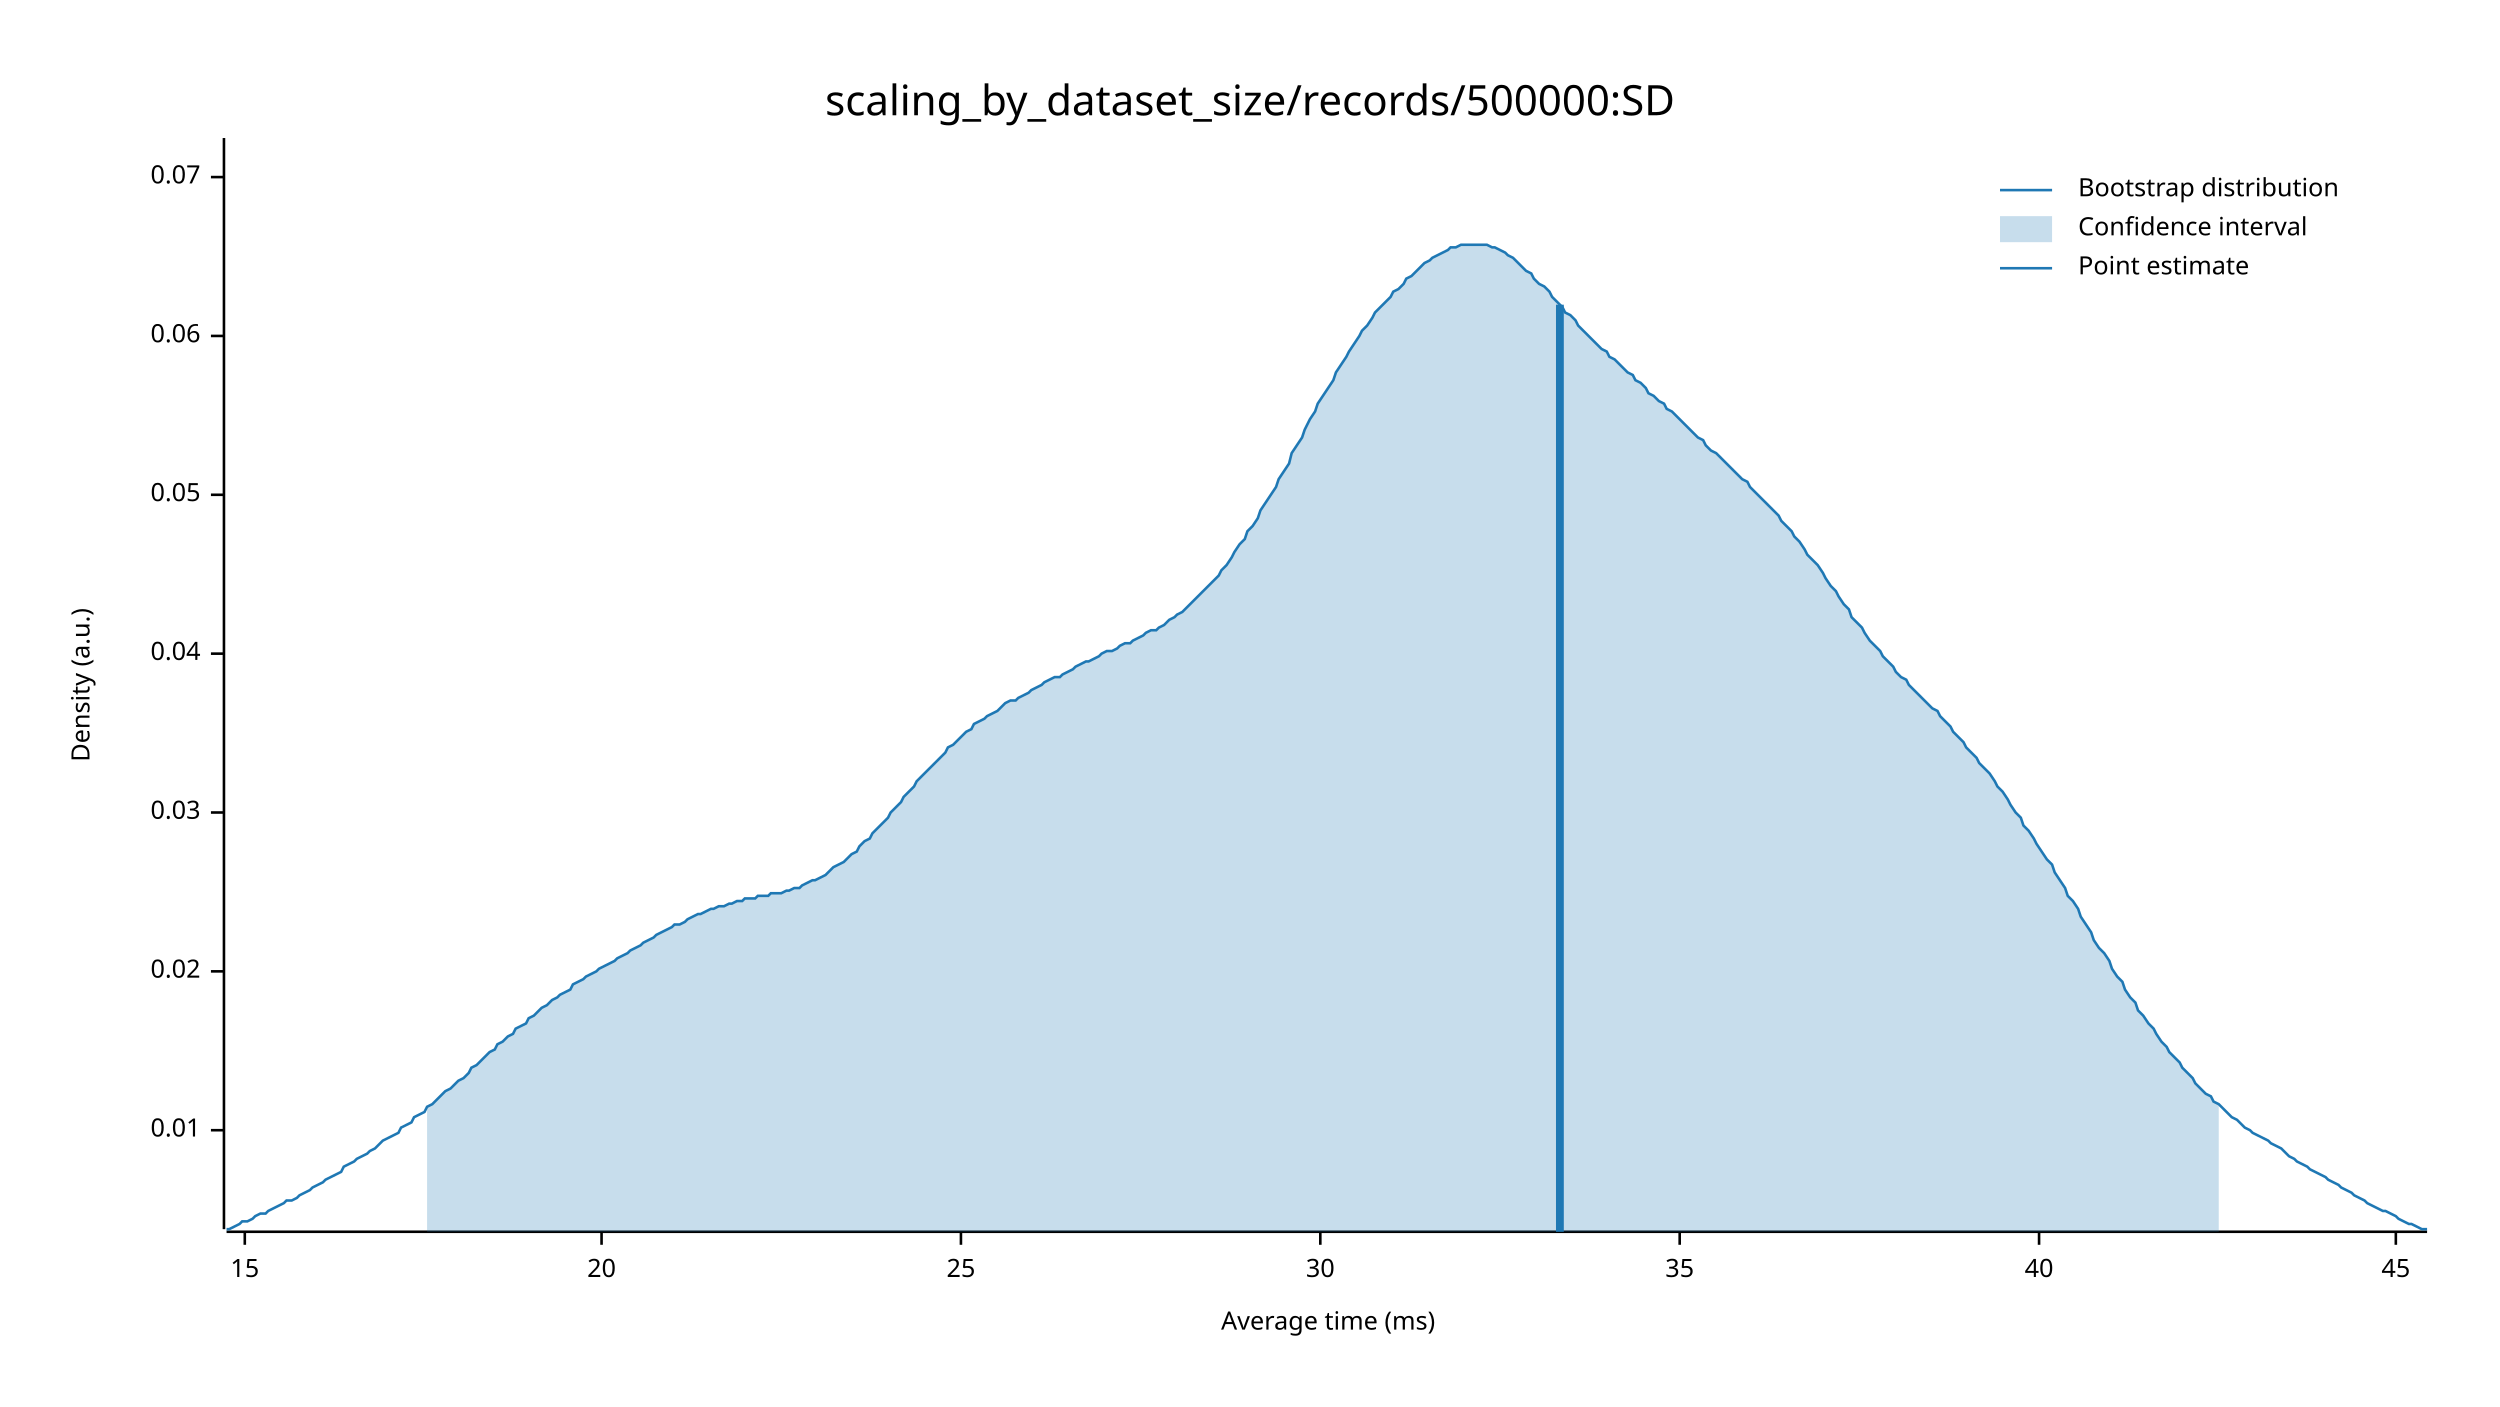
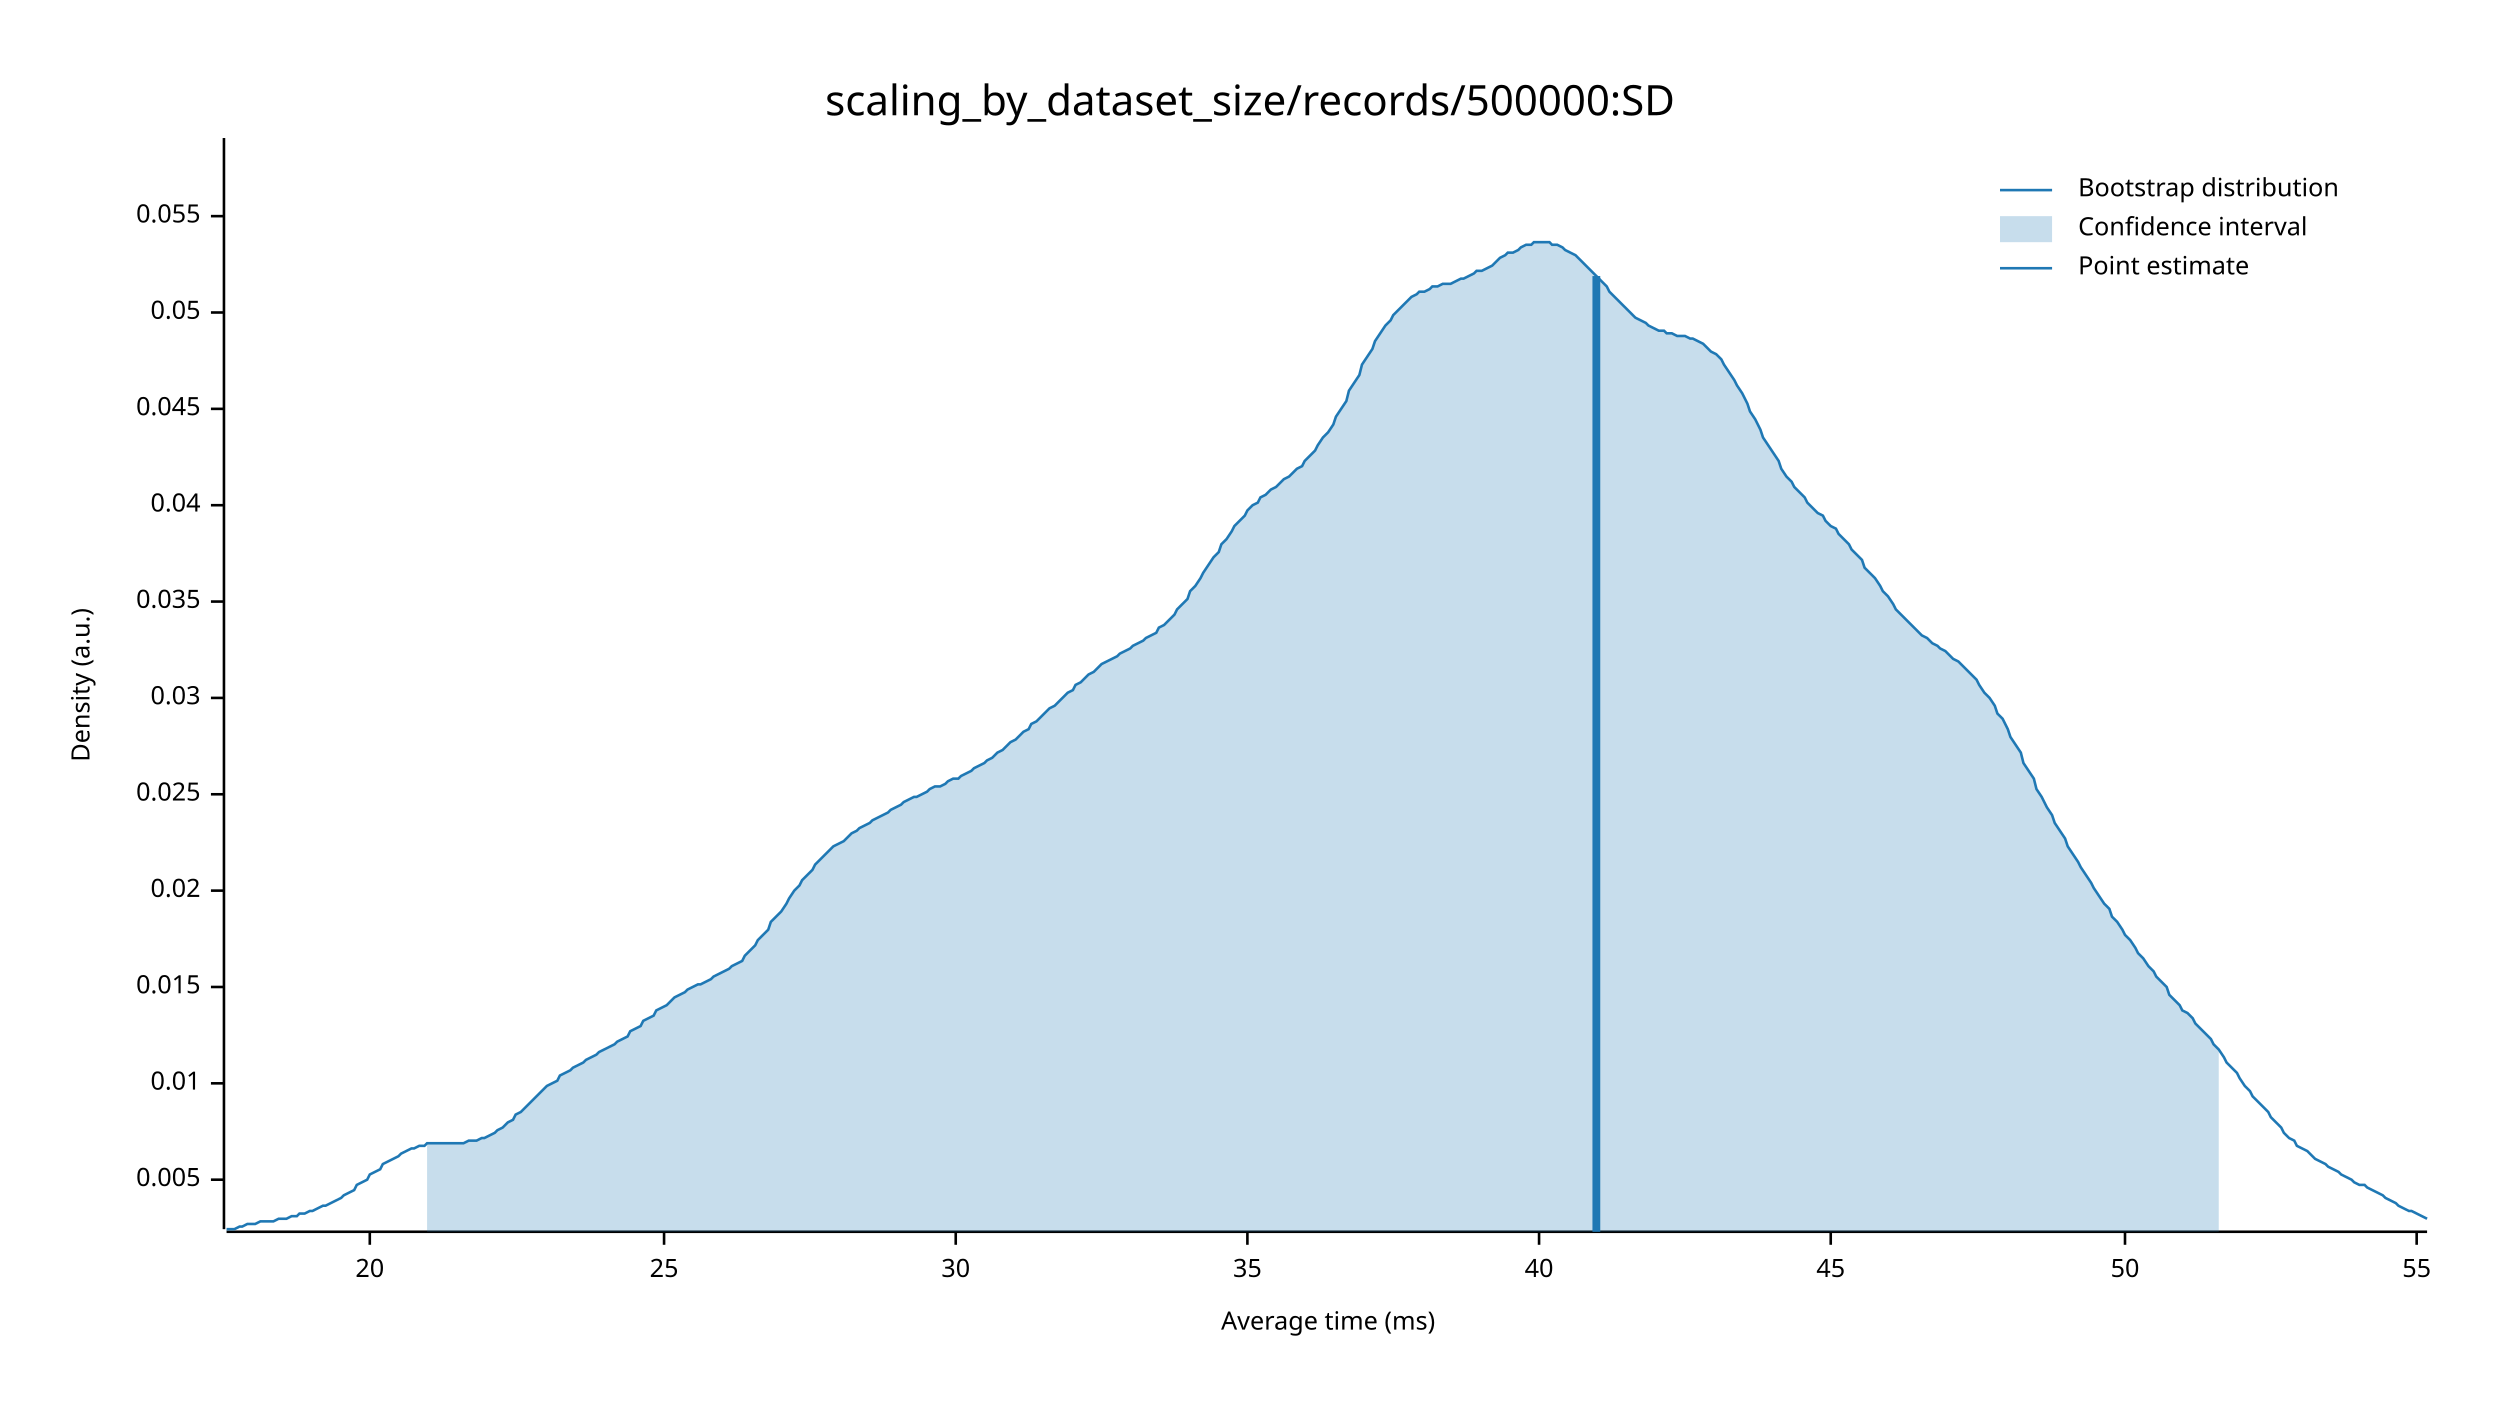
<svg xmlns="http://www.w3.org/2000/svg" width="960" height="540" viewBox="0 0 960 540">
  <text x="480" y="32" dy="0.76em" text-anchor="middle" font-family="sans-serif" font-size="16.129" opacity="1" fill="#000000">
scaling_by_dataset_size/records/500000:SD
</text>
  <text x="27" y="263" dy="0.76em" text-anchor="middle" font-family="sans-serif" font-size="9.677" opacity="1" fill="#000000" transform="rotate(270, 27, 263)">
Density (a.u.)
</text>
  <text x="510" y="513" dy="-0.5ex" text-anchor="middle" font-family="sans-serif" font-size="9.677" opacity="1" fill="#000000">
Average time (ms)
</text>
  <polyline fill="none" opacity="1" stroke="#000000" stroke-width="1" points="86,53 86,472 " />
-   <text x="77" y="434" dy="0.5ex" text-anchor="end" font-family="sans-serif" font-size="9.677" opacity="1" fill="#000000">
+   <text x="77" y="453" dy="0.5ex" text-anchor="end" font-family="sans-serif" font-size="9.677" opacity="1" fill="#000000">
+ 0.005
+ </text>
+   <polyline fill="none" opacity="1" stroke="#000000" stroke-width="1" points="81,453 86,453 " />
+   <text x="77" y="416" dy="0.5ex" text-anchor="end" font-family="sans-serif" font-size="9.677" opacity="1" fill="#000000">
0.01
</text>
-   <polyline fill="none" opacity="1" stroke="#000000" stroke-width="1" points="81,434 86,434 " />
-   <text x="77" y="373" dy="0.5ex" text-anchor="end" font-family="sans-serif" font-size="9.677" opacity="1" fill="#000000">
+   <polyline fill="none" opacity="1" stroke="#000000" stroke-width="1" points="81,416 86,416 " />
+   <text x="77" y="379" dy="0.5ex" text-anchor="end" font-family="sans-serif" font-size="9.677" opacity="1" fill="#000000">
+ 0.015
+ </text>
+   <polyline fill="none" opacity="1" stroke="#000000" stroke-width="1" points="81,379 86,379 " />
+   <text x="77" y="342" dy="0.5ex" text-anchor="end" font-family="sans-serif" font-size="9.677" opacity="1" fill="#000000">
0.02
</text>
-   <polyline fill="none" opacity="1" stroke="#000000" stroke-width="1" points="81,373 86,373 " />
-   <text x="77" y="312" dy="0.5ex" text-anchor="end" font-family="sans-serif" font-size="9.677" opacity="1" fill="#000000">
+   <polyline fill="none" opacity="1" stroke="#000000" stroke-width="1" points="81,342 86,342 " />
+   <text x="77" y="305" dy="0.5ex" text-anchor="end" font-family="sans-serif" font-size="9.677" opacity="1" fill="#000000">
+ 0.025
+ </text>
+   <polyline fill="none" opacity="1" stroke="#000000" stroke-width="1" points="81,305 86,305 " />
+   <text x="77" y="268" dy="0.5ex" text-anchor="end" font-family="sans-serif" font-size="9.677" opacity="1" fill="#000000">
0.03
</text>
-   <polyline fill="none" opacity="1" stroke="#000000" stroke-width="1" points="81,312 86,312 " />
-   <text x="77" y="251" dy="0.5ex" text-anchor="end" font-family="sans-serif" font-size="9.677" opacity="1" fill="#000000">
+   <polyline fill="none" opacity="1" stroke="#000000" stroke-width="1" points="81,268 86,268 " />
+   <text x="77" y="231" dy="0.5ex" text-anchor="end" font-family="sans-serif" font-size="9.677" opacity="1" fill="#000000">
+ 0.035
+ </text>
+   <polyline fill="none" opacity="1" stroke="#000000" stroke-width="1" points="81,231 86,231 " />
+   <text x="77" y="194" dy="0.5ex" text-anchor="end" font-family="sans-serif" font-size="9.677" opacity="1" fill="#000000">
0.04
</text>
-   <polyline fill="none" opacity="1" stroke="#000000" stroke-width="1" points="81,251 86,251 " />
-   <text x="77" y="190" dy="0.5ex" text-anchor="end" font-family="sans-serif" font-size="9.677" opacity="1" fill="#000000">
+   <polyline fill="none" opacity="1" stroke="#000000" stroke-width="1" points="81,194 86,194 " />
+   <text x="77" y="157" dy="0.5ex" text-anchor="end" font-family="sans-serif" font-size="9.677" opacity="1" fill="#000000">
+ 0.045
+ </text>
+   <polyline fill="none" opacity="1" stroke="#000000" stroke-width="1" points="81,157 86,157 " />
+   <text x="77" y="120" dy="0.5ex" text-anchor="end" font-family="sans-serif" font-size="9.677" opacity="1" fill="#000000">
0.05
</text>
-   <polyline fill="none" opacity="1" stroke="#000000" stroke-width="1" points="81,190 86,190 " />
-   <text x="77" y="129" dy="0.5ex" text-anchor="end" font-family="sans-serif" font-size="9.677" opacity="1" fill="#000000">
- 0.06
+   <polyline fill="none" opacity="1" stroke="#000000" stroke-width="1" points="81,120 86,120 " />
+   <text x="77" y="83" dy="0.5ex" text-anchor="end" font-family="sans-serif" font-size="9.677" opacity="1" fill="#000000">
+ 0.055
</text>
-   <polyline fill="none" opacity="1" stroke="#000000" stroke-width="1" points="81,129 86,129 " />
-   <text x="77" y="68" dy="0.5ex" text-anchor="end" font-family="sans-serif" font-size="9.677" opacity="1" fill="#000000">
- 0.07
- </text>
-   <polyline fill="none" opacity="1" stroke="#000000" stroke-width="1" points="81,68 86,68 " />
+   <polyline fill="none" opacity="1" stroke="#000000" stroke-width="1" points="81,83 86,83 " />
  <polyline fill="none" opacity="1" stroke="#000000" stroke-width="1" points="87,473 932,473 " />
-   <text x="94" y="483" dy="0.76em" text-anchor="middle" font-family="sans-serif" font-size="9.677" opacity="1" fill="#000000">
- 15
- </text>
-   <polyline fill="none" opacity="1" stroke="#000000" stroke-width="1" points="94,473 94,478 " />
-   <text x="231" y="483" dy="0.76em" text-anchor="middle" font-family="sans-serif" font-size="9.677" opacity="1" fill="#000000">
+   <text x="142" y="483" dy="0.76em" text-anchor="middle" font-family="sans-serif" font-size="9.677" opacity="1" fill="#000000">
20
</text>
-   <polyline fill="none" opacity="1" stroke="#000000" stroke-width="1" points="231,473 231,478 " />
-   <text x="369" y="483" dy="0.76em" text-anchor="middle" font-family="sans-serif" font-size="9.677" opacity="1" fill="#000000">
+   <polyline fill="none" opacity="1" stroke="#000000" stroke-width="1" points="142,473 142,478 " />
+   <text x="255" y="483" dy="0.76em" text-anchor="middle" font-family="sans-serif" font-size="9.677" opacity="1" fill="#000000">
25
</text>
-   <polyline fill="none" opacity="1" stroke="#000000" stroke-width="1" points="369,473 369,478 " />
-   <text x="507" y="483" dy="0.76em" text-anchor="middle" font-family="sans-serif" font-size="9.677" opacity="1" fill="#000000">
+   <polyline fill="none" opacity="1" stroke="#000000" stroke-width="1" points="255,473 255,478 " />
+   <text x="367" y="483" dy="0.76em" text-anchor="middle" font-family="sans-serif" font-size="9.677" opacity="1" fill="#000000">
30
</text>
-   <polyline fill="none" opacity="1" stroke="#000000" stroke-width="1" points="507,473 507,478 " />
-   <text x="645" y="483" dy="0.76em" text-anchor="middle" font-family="sans-serif" font-size="9.677" opacity="1" fill="#000000">
+   <polyline fill="none" opacity="1" stroke="#000000" stroke-width="1" points="367,473 367,478 " />
+   <text x="479" y="483" dy="0.76em" text-anchor="middle" font-family="sans-serif" font-size="9.677" opacity="1" fill="#000000">
35
</text>
-   <polyline fill="none" opacity="1" stroke="#000000" stroke-width="1" points="645,473 645,478 " />
-   <text x="783" y="483" dy="0.76em" text-anchor="middle" font-family="sans-serif" font-size="9.677" opacity="1" fill="#000000">
+   <polyline fill="none" opacity="1" stroke="#000000" stroke-width="1" points="479,473 479,478 " />
+   <text x="591" y="483" dy="0.76em" text-anchor="middle" font-family="sans-serif" font-size="9.677" opacity="1" fill="#000000">
40
</text>
-   <polyline fill="none" opacity="1" stroke="#000000" stroke-width="1" points="783,473 783,478 " />
-   <text x="920" y="483" dy="0.76em" text-anchor="middle" font-family="sans-serif" font-size="9.677" opacity="1" fill="#000000">
+   <polyline fill="none" opacity="1" stroke="#000000" stroke-width="1" points="591,473 591,478 " />
+   <text x="703" y="483" dy="0.76em" text-anchor="middle" font-family="sans-serif" font-size="9.677" opacity="1" fill="#000000">
45
</text>
-   <polyline fill="none" opacity="1" stroke="#000000" stroke-width="1" points="920,473 920,478 " />
-   <polyline fill="none" opacity="1" stroke="#1F78B4" stroke-width="1" points="87,472 88,472 90,471 92,470 93,469 95,469 97,468 98,467 100,466 102,466 103,465 105,464 107,463 109,462 110,461 112,461 114,460 115,459 117,458 119,457 120,456 122,455 124,454 125,453 127,452 129,451 131,450 132,448 134,447 136,446 137,445 139,444 141,443 142,442 144,441 146,439 147,438 149,437 151,436 153,435 154,433 156,432 158,431 159,429 161,428 163,427 164,425 166,424 168,422 169,421 171,419 173,418 175,416 176,415 178,414 180,412 181,410 183,409 185,407 186,406 188,404 190,403 191,401 193,400 195,398 197,397 198,395 200,394 202,393 203,391 205,390 207,388 208,387 210,386 212,384 214,383 215,382 217,381 219,380 220,378 222,377 224,376 225,375 227,374 229,373 230,372 232,371 234,370 236,369 237,368 239,367 241,366 242,365 244,364 246,363 247,362 249,361 251,360 252,359 254,358 256,357 258,356 259,355 261,355 263,354 264,353 266,352 268,351 269,351 271,350 273,349 274,349 276,348 278,348 280,347 281,347 283,346 285,346 286,345 288,345 290,345 291,344 293,344 295,344 296,343 298,343 300,343 302,342 303,342 305,341 307,341 308,340 310,339 312,338 313,338 315,337 317,336 318,335 320,333 322,332 324,331 325,330 327,328 329,327 330,325 332,323 334,322 335,320 337,318 339,316 341,314 342,312 344,310 346,308 347,306 349,304 351,302 352,300 354,298 356,296 357,295 359,293 361,291 363,289 364,287 366,286 368,284 369,283 371,281 373,280 374,278 376,277 378,276 379,275 381,274 383,273 385,271 386,270 388,269 390,269 391,268 393,267 395,266 396,265 398,264 400,263 401,262 403,261 405,260 407,260 408,259 410,258 412,257 413,256 415,255 417,254 418,254 420,253 422,252 423,251 425,250 427,250 429,249 430,248 432,247 434,247 435,246 437,245 439,244 440,243 442,242 444,242 445,241 447,240 449,238 451,237 452,236 454,235 456,233 457,232 459,230 461,228 462,227 464,225 466,223 468,221 469,219 471,217 473,214 474,212 476,209 478,207 479,204 481,202 483,199 484,196 486,193 488,190 490,187 491,184 493,181 495,178 496,174 498,171 500,168 501,165 503,161 505,158 506,155 508,152 510,149 512,146 513,143 515,140 517,137 518,135 520,132 522,129 523,127 525,125 527,122 528,120 530,118 532,116 534,114 535,112 537,111 539,109 540,107 542,106 544,104 545,103 547,101 549,100 550,99 552,98 554,97 556,96 557,95 559,95 561,94 562,94 564,94 566,94 567,94 569,94 571,94 573,95 574,95 576,96 578,97 579,98 581,99 583,101 584,102 586,104 588,105 589,107 591,109 593,110 595,112 596,114 598,116 600,118 601,120 603,121 605,123 606,125 608,127 610,129 611,130 613,132 615,134 617,135 618,137 620,138 622,140 623,141 625,143 627,144 628,146 630,147 632,149 633,151 635,152 637,154 639,155 640,157 642,158 644,160 645,161 647,163 649,165 650,166 652,168 654,169 655,171 657,173 659,174 661,176 662,177 664,179 666,181 667,182 669,184 671,185 672,187 674,189 676,191 677,192 679,194 681,196 683,198 684,200 686,202 688,204 689,206 691,208 693,211 694,213 696,215 698,217 700,220 701,222 703,225 705,227 706,229 708,232 710,234 711,237 713,239 715,241 716,243 718,246 720,248 722,250 723,252 725,254 727,256 728,258 730,260 732,261 733,263 735,265 737,267 738,268 740,270 742,272 744,273 745,275 747,277 749,279 750,281 752,283 754,285 755,287 757,289 759,291 760,293 762,295 764,297 766,300 767,302 769,304 771,307 772,309 774,312 776,314 777,317 779,319 781,322 782,324 784,327 786,330 788,332 789,335 791,338 793,341 794,344 796,346 798,349 799,352 801,355 803,358 804,361 806,364 808,366 810,369 811,372 813,375 815,377 816,380 818,383 820,385 821,388 823,390 825,393 827,395 828,397 830,400 832,402 833,404 835,406 837,408 838,410 840,412 842,414 843,416 845,418 847,420 849,421 850,423 852,424 854,426 855,427 857,429 859,430 860,431 862,433 864,434 865,435 867,436 869,437 871,438 872,439 874,440 876,441 877,442 879,444 881,445 882,446 884,447 886,448 887,449 889,450 891,451 893,452 894,453 896,454 898,455 899,456 901,457 903,458 904,459 906,460 908,461 909,462 911,463 913,464 915,465 916,465 918,466 920,467 921,468 923,469 925,470 926,470 928,471 930,472 932,472 " />
-   <polygon opacity="0.25" fill="#1F78B4" points="164,425 166,424 168,422 169,421 171,419 173,418 175,416 176,415 178,414 180,412 181,410 183,409 185,407 186,406 188,404 190,403 191,401 193,400 195,398 197,397 198,395 200,394 202,393 203,391 205,390 207,388 208,387 210,386 212,384 214,383 215,382 217,381 219,380 220,378 222,377 224,376 225,375 227,374 229,373 230,372 232,371 234,370 236,369 237,368 239,367 241,366 242,365 244,364 246,363 247,362 249,361 251,360 252,359 254,358 256,357 258,356 259,355 261,355 263,354 264,353 266,352 268,351 269,351 271,350 273,349 274,349 276,348 278,348 280,347 281,347 283,346 285,346 286,345 288,345 290,345 291,344 293,344 295,344 296,343 298,343 300,343 302,342 303,342 305,341 307,341 308,340 310,339 312,338 313,338 315,337 317,336 318,335 320,333 322,332 324,331 325,330 327,328 329,327 330,325 332,323 334,322 335,320 337,318 339,316 341,314 342,312 344,310 346,308 347,306 349,304 351,302 352,300 354,298 356,296 357,295 359,293 361,291 363,289 364,287 366,286 368,284 369,283 371,281 373,280 374,278 376,277 378,276 379,275 381,274 383,273 385,271 386,270 388,269 390,269 391,268 393,267 395,266 396,265 398,264 400,263 401,262 403,261 405,260 407,260 408,259 410,258 412,257 413,256 415,255 417,254 418,254 420,253 422,252 423,251 425,250 427,250 429,249 430,248 432,247 434,247 435,246 437,245 439,244 440,243 442,242 444,242 445,241 447,240 449,238 451,237 452,236 454,235 456,233 457,232 459,230 461,228 462,227 464,225 466,223 468,221 469,219 471,217 473,214 474,212 476,209 478,207 479,204 481,202 483,199 484,196 486,193 488,190 490,187 491,184 493,181 495,178 496,174 498,171 500,168 501,165 503,161 505,158 506,155 508,152 510,149 512,146 513,143 515,140 517,137 518,135 520,132 522,129 523,127 525,125 527,122 528,120 530,118 532,116 534,114 535,112 537,111 539,109 540,107 542,106 544,104 545,103 547,101 549,100 550,99 552,98 554,97 556,96 557,95 559,95 561,94 562,94 564,94 566,94 567,94 569,94 571,94 573,95 574,95 576,96 578,97 579,98 581,99 583,101 584,102 586,104 588,105 589,107 591,109 593,110 595,112 596,114 598,116 600,118 601,120 603,121 605,123 606,125 608,127 610,129 611,130 613,132 615,134 617,135 618,137 620,138 622,140 623,141 625,143 627,144 628,146 630,147 632,149 633,151 635,152 637,154 639,155 640,157 642,158 644,160 645,161 647,163 649,165 650,166 652,168 654,169 655,171 657,173 659,174 661,176 662,177 664,179 666,181 667,182 669,184 671,185 672,187 674,189 676,191 677,192 679,194 681,196 683,198 684,200 686,202 688,204 689,206 691,208 693,211 694,213 696,215 698,217 700,220 701,222 703,225 705,227 706,229 708,232 710,234 711,237 713,239 715,241 716,243 718,246 720,248 722,250 723,252 725,254 727,256 728,258 730,260 732,261 733,263 735,265 737,267 738,268 740,270 742,272 744,273 745,275 747,277 749,279 750,281 752,283 754,285 755,287 757,289 759,291 760,293 762,295 764,297 766,300 767,302 769,304 771,307 772,309 774,312 776,314 777,317 779,319 781,322 782,324 784,327 786,330 788,332 789,335 791,338 793,341 794,344 796,346 798,349 799,352 801,355 803,358 804,361 806,364 808,366 810,369 811,372 813,375 815,377 816,380 818,383 820,385 821,388 823,390 825,393 827,395 828,397 830,400 832,402 833,404 835,406 837,408 838,410 840,412 842,414 843,416 845,418 847,420 849,421 850,423 852,424 852,473 164,473 " />
-   <polyline fill="none" opacity="1" stroke="#1F78B4" stroke-width="3" points="599,473 599,117 " />
+   <polyline fill="none" opacity="1" stroke="#000000" stroke-width="1" points="703,473 703,478 " />
+   <text x="816" y="483" dy="0.76em" text-anchor="middle" font-family="sans-serif" font-size="9.677" opacity="1" fill="#000000">
+ 50
+ </text>
+   <polyline fill="none" opacity="1" stroke="#000000" stroke-width="1" points="816,473 816,478 " />
+   <text x="928" y="483" dy="0.76em" text-anchor="middle" font-family="sans-serif" font-size="9.677" opacity="1" fill="#000000">
+ 55
+ </text>
+   <polyline fill="none" opacity="1" stroke="#000000" stroke-width="1" points="928,473 928,478 " />
+   <polyline fill="none" opacity="1" stroke="#1F78B4" stroke-width="1" points="87,472 88,472 90,472 92,471 93,471 95,470 97,470 98,470 100,469 102,469 103,469 105,469 107,468 109,468 110,468 112,467 114,467 115,466 117,466 119,465 120,465 122,464 124,463 125,463 127,462 129,461 131,460 132,459 134,458 136,457 137,455 139,454 141,453 142,451 144,450 146,449 147,447 149,446 151,445 153,444 154,443 156,442 158,441 159,441 161,440 163,440 164,439 166,439 168,439 169,439 171,439 173,439 175,439 176,439 178,439 180,438 181,438 183,438 185,437 186,437 188,436 190,435 191,434 193,433 195,431 197,430 198,428 200,427 202,425 203,424 205,422 207,420 208,419 210,417 212,416 214,415 215,413 217,412 219,411 220,410 222,409 224,408 225,407 227,406 229,405 230,404 232,403 234,402 236,401 237,400 239,399 241,398 242,396 244,395 246,394 247,392 249,391 251,390 252,388 254,387 256,386 258,384 259,383 261,382 263,381 264,380 266,379 268,378 269,378 271,377 273,376 274,375 276,374 278,373 280,372 281,371 283,370 285,369 286,367 288,365 290,363 291,361 293,359 295,357 296,354 298,352 300,350 302,347 303,345 305,342 307,340 308,338 310,336 312,334 313,332 315,330 317,328 318,327 320,325 322,324 324,323 325,322 327,320 329,319 330,318 332,317 334,316 335,315 337,314 339,313 341,312 342,311 344,310 346,309 347,308 349,307 351,306 352,306 354,305 356,304 357,303 359,302 361,302 363,301 364,300 366,299 368,299 369,298 371,297 373,296 374,295 376,294 378,293 379,292 381,291 383,289 385,288 386,287 388,285 390,284 391,283 393,281 395,280 396,278 398,277 400,275 401,274 403,272 405,271 407,269 408,268 410,266 412,265 413,263 415,262 417,260 418,259 420,258 422,256 423,255 425,254 427,253 429,252 430,251 432,250 434,249 435,248 437,247 439,246 440,245 442,244 444,243 445,241 447,240 449,238 451,236 452,234 454,232 456,230 457,227 459,225 461,222 462,220 464,217 466,214 468,212 469,209 471,207 473,204 474,202 476,200 478,198 479,196 481,194 483,193 484,191 486,190 488,188 490,187 491,186 493,184 495,183 496,182 498,180 500,179 501,177 503,175 505,173 506,171 508,168 510,166 512,163 513,160 515,157 517,154 518,150 520,147 522,144 523,140 525,137 527,134 528,131 530,128 532,125 534,123 535,121 537,119 539,117 540,116 542,114 544,113 545,112 547,112 549,111 550,110 552,110 554,109 556,109 557,109 559,108 561,107 562,107 564,106 566,105 567,104 569,104 571,103 573,102 574,101 576,99 578,98 579,97 581,97 583,96 584,95 586,94 588,94 589,93 591,93 593,93 595,93 596,94 598,94 600,95 601,96 603,97 605,98 606,99 608,101 610,103 611,104 613,106 615,108 617,110 618,112 620,114 622,116 623,117 625,119 627,121 628,122 630,123 632,124 633,125 635,126 637,127 639,127 640,128 642,128 644,129 645,129 647,129 649,130 650,130 652,131 654,132 655,133 657,135 659,136 661,138 662,140 664,143 666,146 667,148 669,151 671,155 672,158 674,161 676,165 677,168 679,171 681,174 683,177 684,180 686,183 688,185 689,187 691,189 693,191 694,193 696,195 698,197 700,198 701,200 703,202 705,203 706,205 708,207 710,209 711,211 713,213 715,215 716,218 718,220 720,222 722,225 723,227 725,229 727,232 728,234 730,236 732,238 733,239 735,241 737,243 738,244 740,245 742,247 744,248 745,249 747,250 749,252 750,253 752,254 754,256 755,257 757,259 759,261 760,263 762,266 764,268 766,271 767,274 769,276 771,280 772,283 774,286 776,289 777,293 779,296 781,299 782,303 784,306 786,310 788,313 789,316 791,319 793,322 794,325 796,328 798,331 799,333 801,336 803,339 804,341 806,344 808,347 810,349 811,352 813,354 815,357 816,359 818,361 820,364 821,366 823,368 825,371 827,373 828,375 830,377 832,379 833,382 835,384 837,386 838,388 840,389 842,391 843,393 845,395 847,397 849,399 850,401 852,403 854,406 855,408 857,410 859,412 860,414 862,417 864,419 865,421 867,423 869,425 871,427 872,429 874,431 876,433 877,435 879,437 881,438 882,440 884,441 886,442 887,443 889,445 891,446 893,447 894,448 896,449 898,450 899,451 901,452 903,453 904,454 906,455 908,455 909,456 911,457 913,458 915,459 916,460 918,461 920,462 921,463 923,464 925,465 926,465 928,466 930,467 932,468 " />
+   <polygon opacity="0.25" fill="#1F78B4" points="164,439 166,439 168,439 169,439 171,439 173,439 175,439 176,439 178,439 180,438 181,438 183,438 185,437 186,437 188,436 190,435 191,434 193,433 195,431 197,430 198,428 200,427 202,425 203,424 205,422 207,420 208,419 210,417 212,416 214,415 215,413 217,412 219,411 220,410 222,409 224,408 225,407 227,406 229,405 230,404 232,403 234,402 236,401 237,400 239,399 241,398 242,396 244,395 246,394 247,392 249,391 251,390 252,388 254,387 256,386 258,384 259,383 261,382 263,381 264,380 266,379 268,378 269,378 271,377 273,376 274,375 276,374 278,373 280,372 281,371 283,370 285,369 286,367 288,365 290,363 291,361 293,359 295,357 296,354 298,352 300,350 302,347 303,345 305,342 307,340 308,338 310,336 312,334 313,332 315,330 317,328 318,327 320,325 322,324 324,323 325,322 327,320 329,319 330,318 332,317 334,316 335,315 337,314 339,313 341,312 342,311 344,310 346,309 347,308 349,307 351,306 352,306 354,305 356,304 357,303 359,302 361,302 363,301 364,300 366,299 368,299 369,298 371,297 373,296 374,295 376,294 378,293 379,292 381,291 383,289 385,288 386,287 388,285 390,284 391,283 393,281 395,280 396,278 398,277 400,275 401,274 403,272 405,271 407,269 408,268 410,266 412,265 413,263 415,262 417,260 418,259 420,258 422,256 423,255 425,254 427,253 429,252 430,251 432,250 434,249 435,248 437,247 439,246 440,245 442,244 444,243 445,241 447,240 449,238 451,236 452,234 454,232 456,230 457,227 459,225 461,222 462,220 464,217 466,214 468,212 469,209 471,207 473,204 474,202 476,200 478,198 479,196 481,194 483,193 484,191 486,190 488,188 490,187 491,186 493,184 495,183 496,182 498,180 500,179 501,177 503,175 505,173 506,171 508,168 510,166 512,163 513,160 515,157 517,154 518,150 520,147 522,144 523,140 525,137 527,134 528,131 530,128 532,125 534,123 535,121 537,119 539,117 540,116 542,114 544,113 545,112 547,112 549,111 550,110 552,110 554,109 556,109 557,109 559,108 561,107 562,107 564,106 566,105 567,104 569,104 571,103 573,102 574,101 576,99 578,98 579,97 581,97 583,96 584,95 586,94 588,94 589,93 591,93 593,93 595,93 596,94 598,94 600,95 601,96 603,97 605,98 606,99 608,101 610,103 611,104 613,106 615,108 617,110 618,112 620,114 622,116 623,117 625,119 627,121 628,122 630,123 632,124 633,125 635,126 637,127 639,127 640,128 642,128 644,129 645,129 647,129 649,130 650,130 652,131 654,132 655,133 657,135 659,136 661,138 662,140 664,143 666,146 667,148 669,151 671,155 672,158 674,161 676,165 677,168 679,171 681,174 683,177 684,180 686,183 688,185 689,187 691,189 693,191 694,193 696,195 698,197 700,198 701,200 703,202 705,203 706,205 708,207 710,209 711,211 713,213 715,215 716,218 718,220 720,222 722,225 723,227 725,229 727,232 728,234 730,236 732,238 733,239 735,241 737,243 738,244 740,245 742,247 744,248 745,249 747,250 749,252 750,253 752,254 754,256 755,257 757,259 759,261 760,263 762,266 764,268 766,271 767,274 769,276 771,280 772,283 774,286 776,289 777,293 779,296 781,299 782,303 784,306 786,310 788,313 789,316 791,319 793,322 794,325 796,328 798,331 799,333 801,336 803,339 804,341 806,344 808,347 810,349 811,352 813,354 815,357 816,359 818,361 820,364 821,366 823,368 825,371 827,373 828,375 830,377 832,379 833,382 835,384 837,386 838,388 840,389 842,391 843,393 845,395 847,397 849,399 850,401 852,403 852,473 164,473 " />
+   <polyline fill="none" opacity="1" stroke="#1F78B4" stroke-width="3" points="613,473 613,106 " />
  <text x="798" y="68" dy="0.76em" text-anchor="start" font-family="sans-serif" font-size="9.677" opacity="1" fill="#000000">
Bootstrap distribution
</text>
  <text x="798" y="83" dy="0.76em" text-anchor="start" font-family="sans-serif" font-size="9.677" opacity="1" fill="#000000">
Confidence interval
</text>
  <text x="798" y="98" dy="0.76em" text-anchor="start" font-family="sans-serif" font-size="9.677" opacity="1" fill="#000000">
Point estimate
</text>
  <polyline fill="none" opacity="1" stroke="#1F78B4" stroke-width="1" points="768,73 788,73 " />
  <rect x="768" y="83" width="20" height="10" opacity="0.25" fill="#1F78B4" stroke="none" />
  <polyline fill="none" opacity="1" stroke="#1F78B4" stroke-width="1" points="768,103 788,103 " />
</svg>
